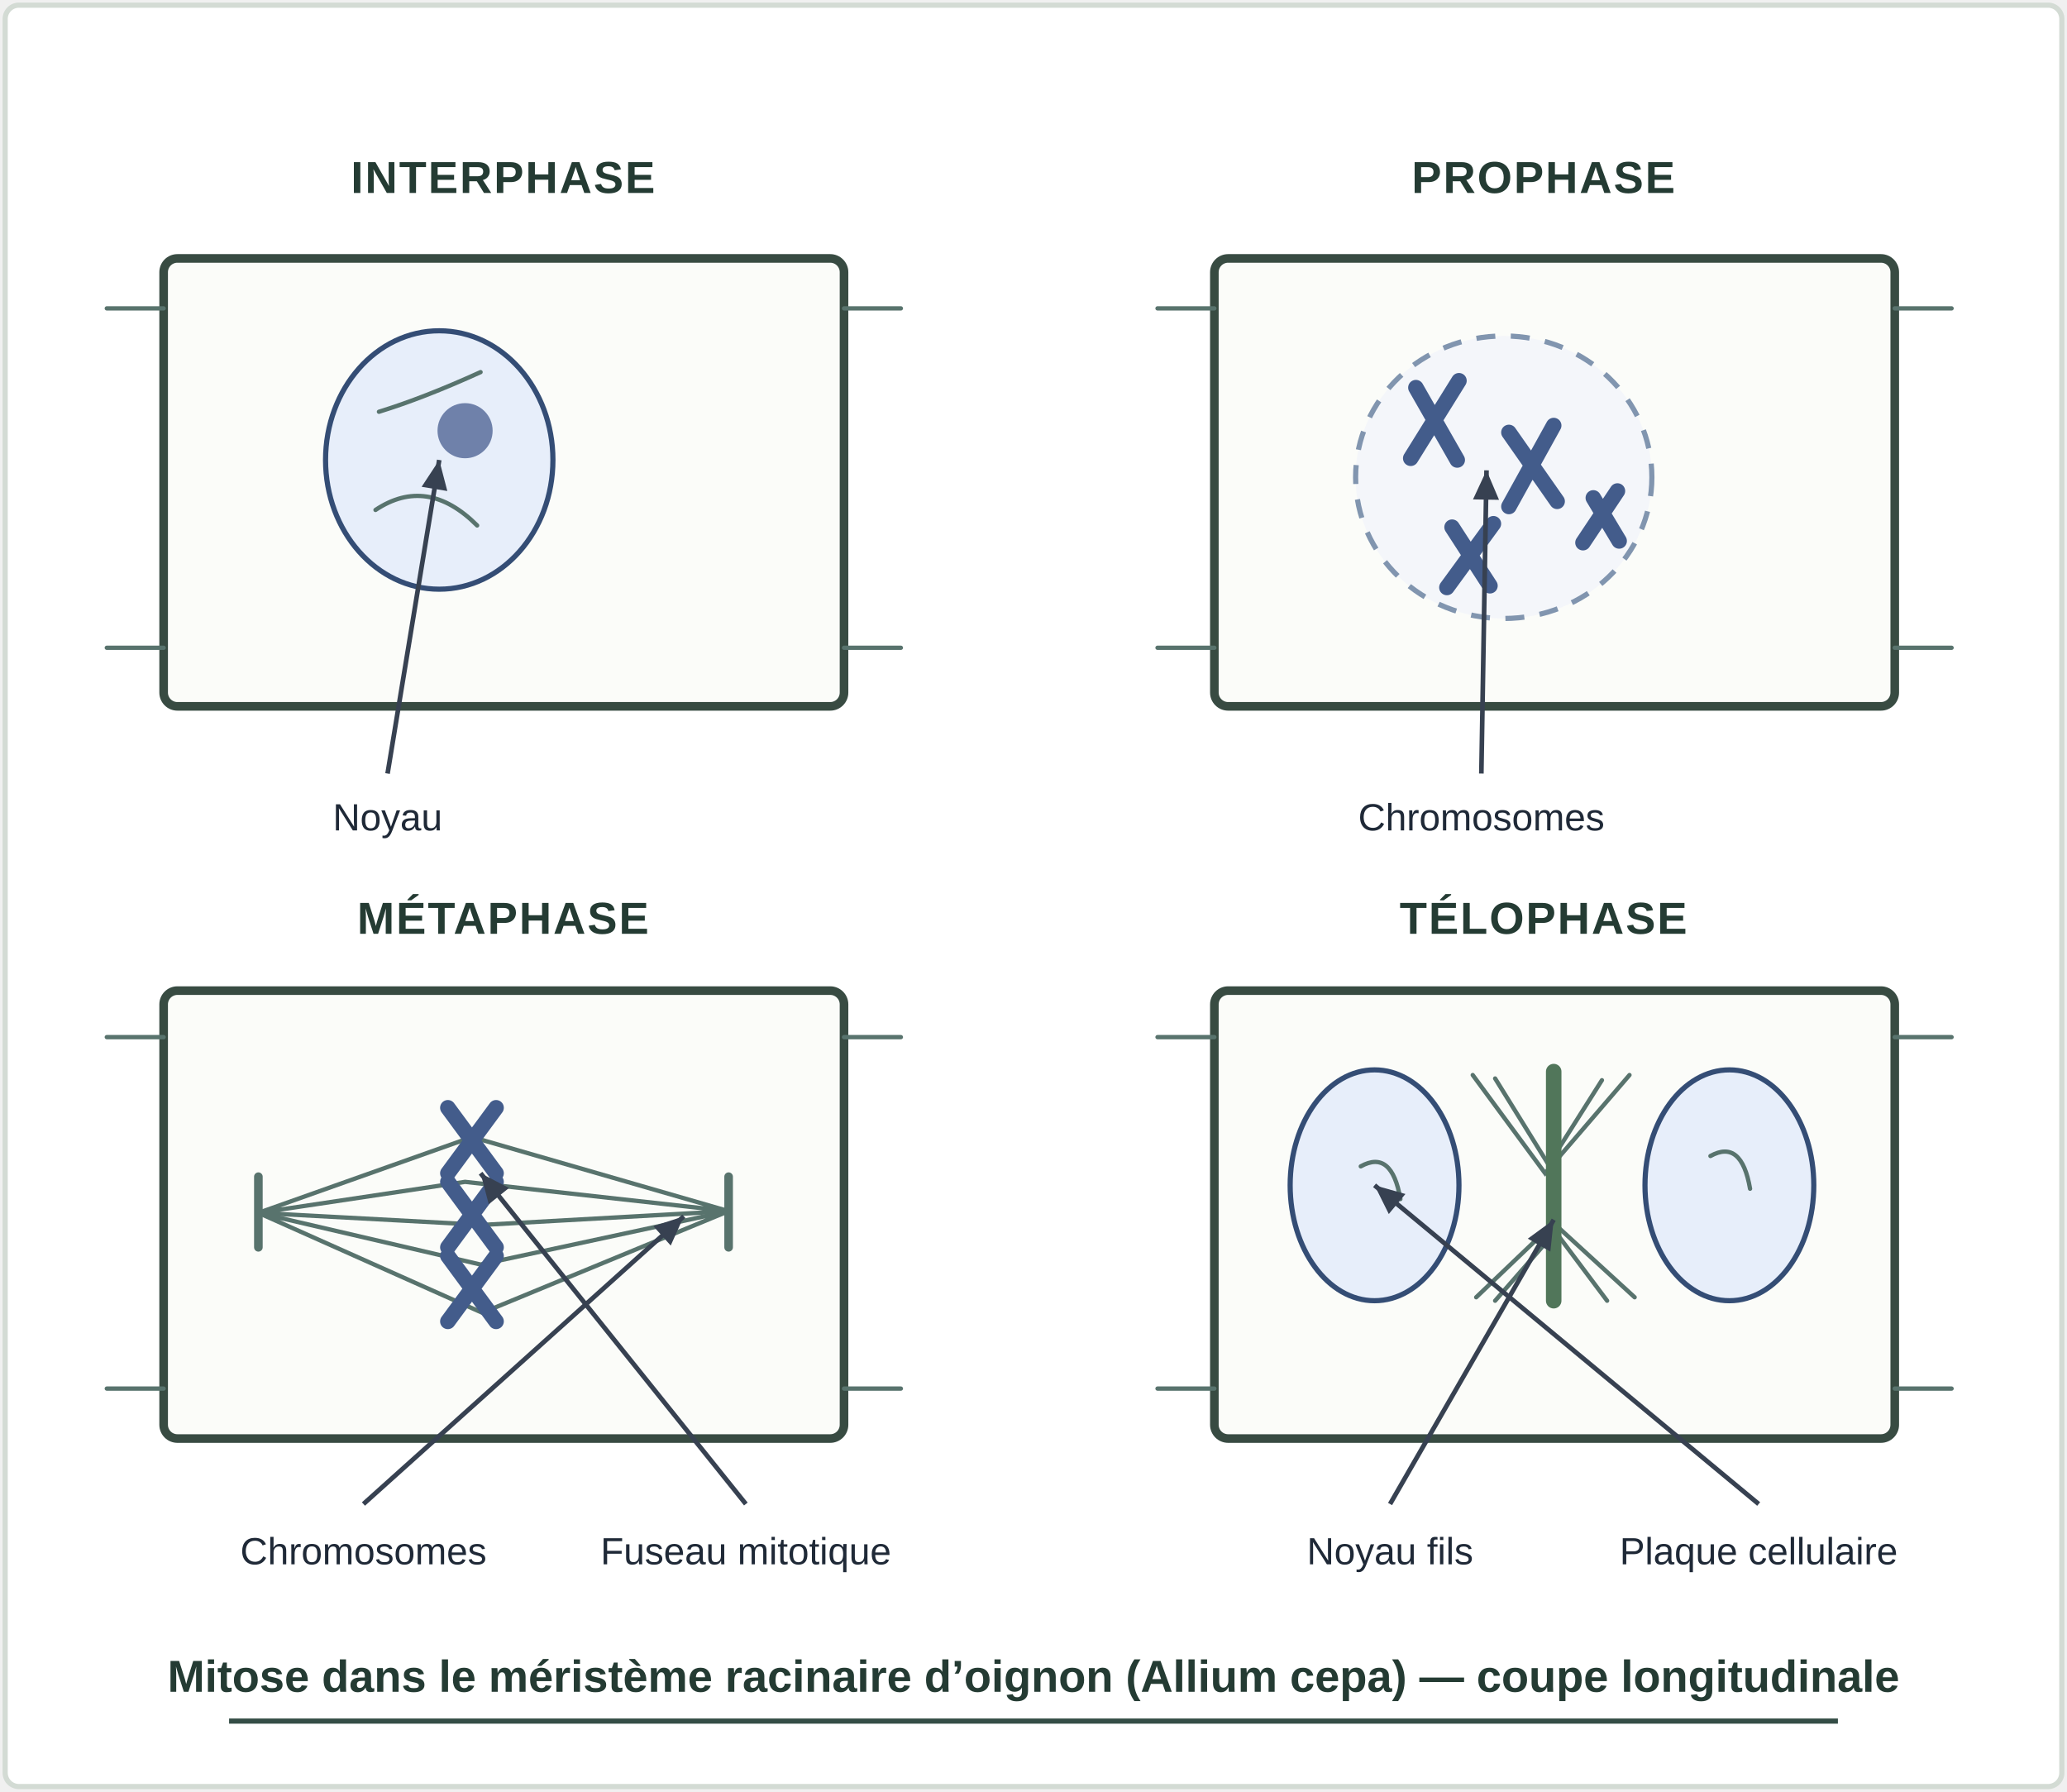
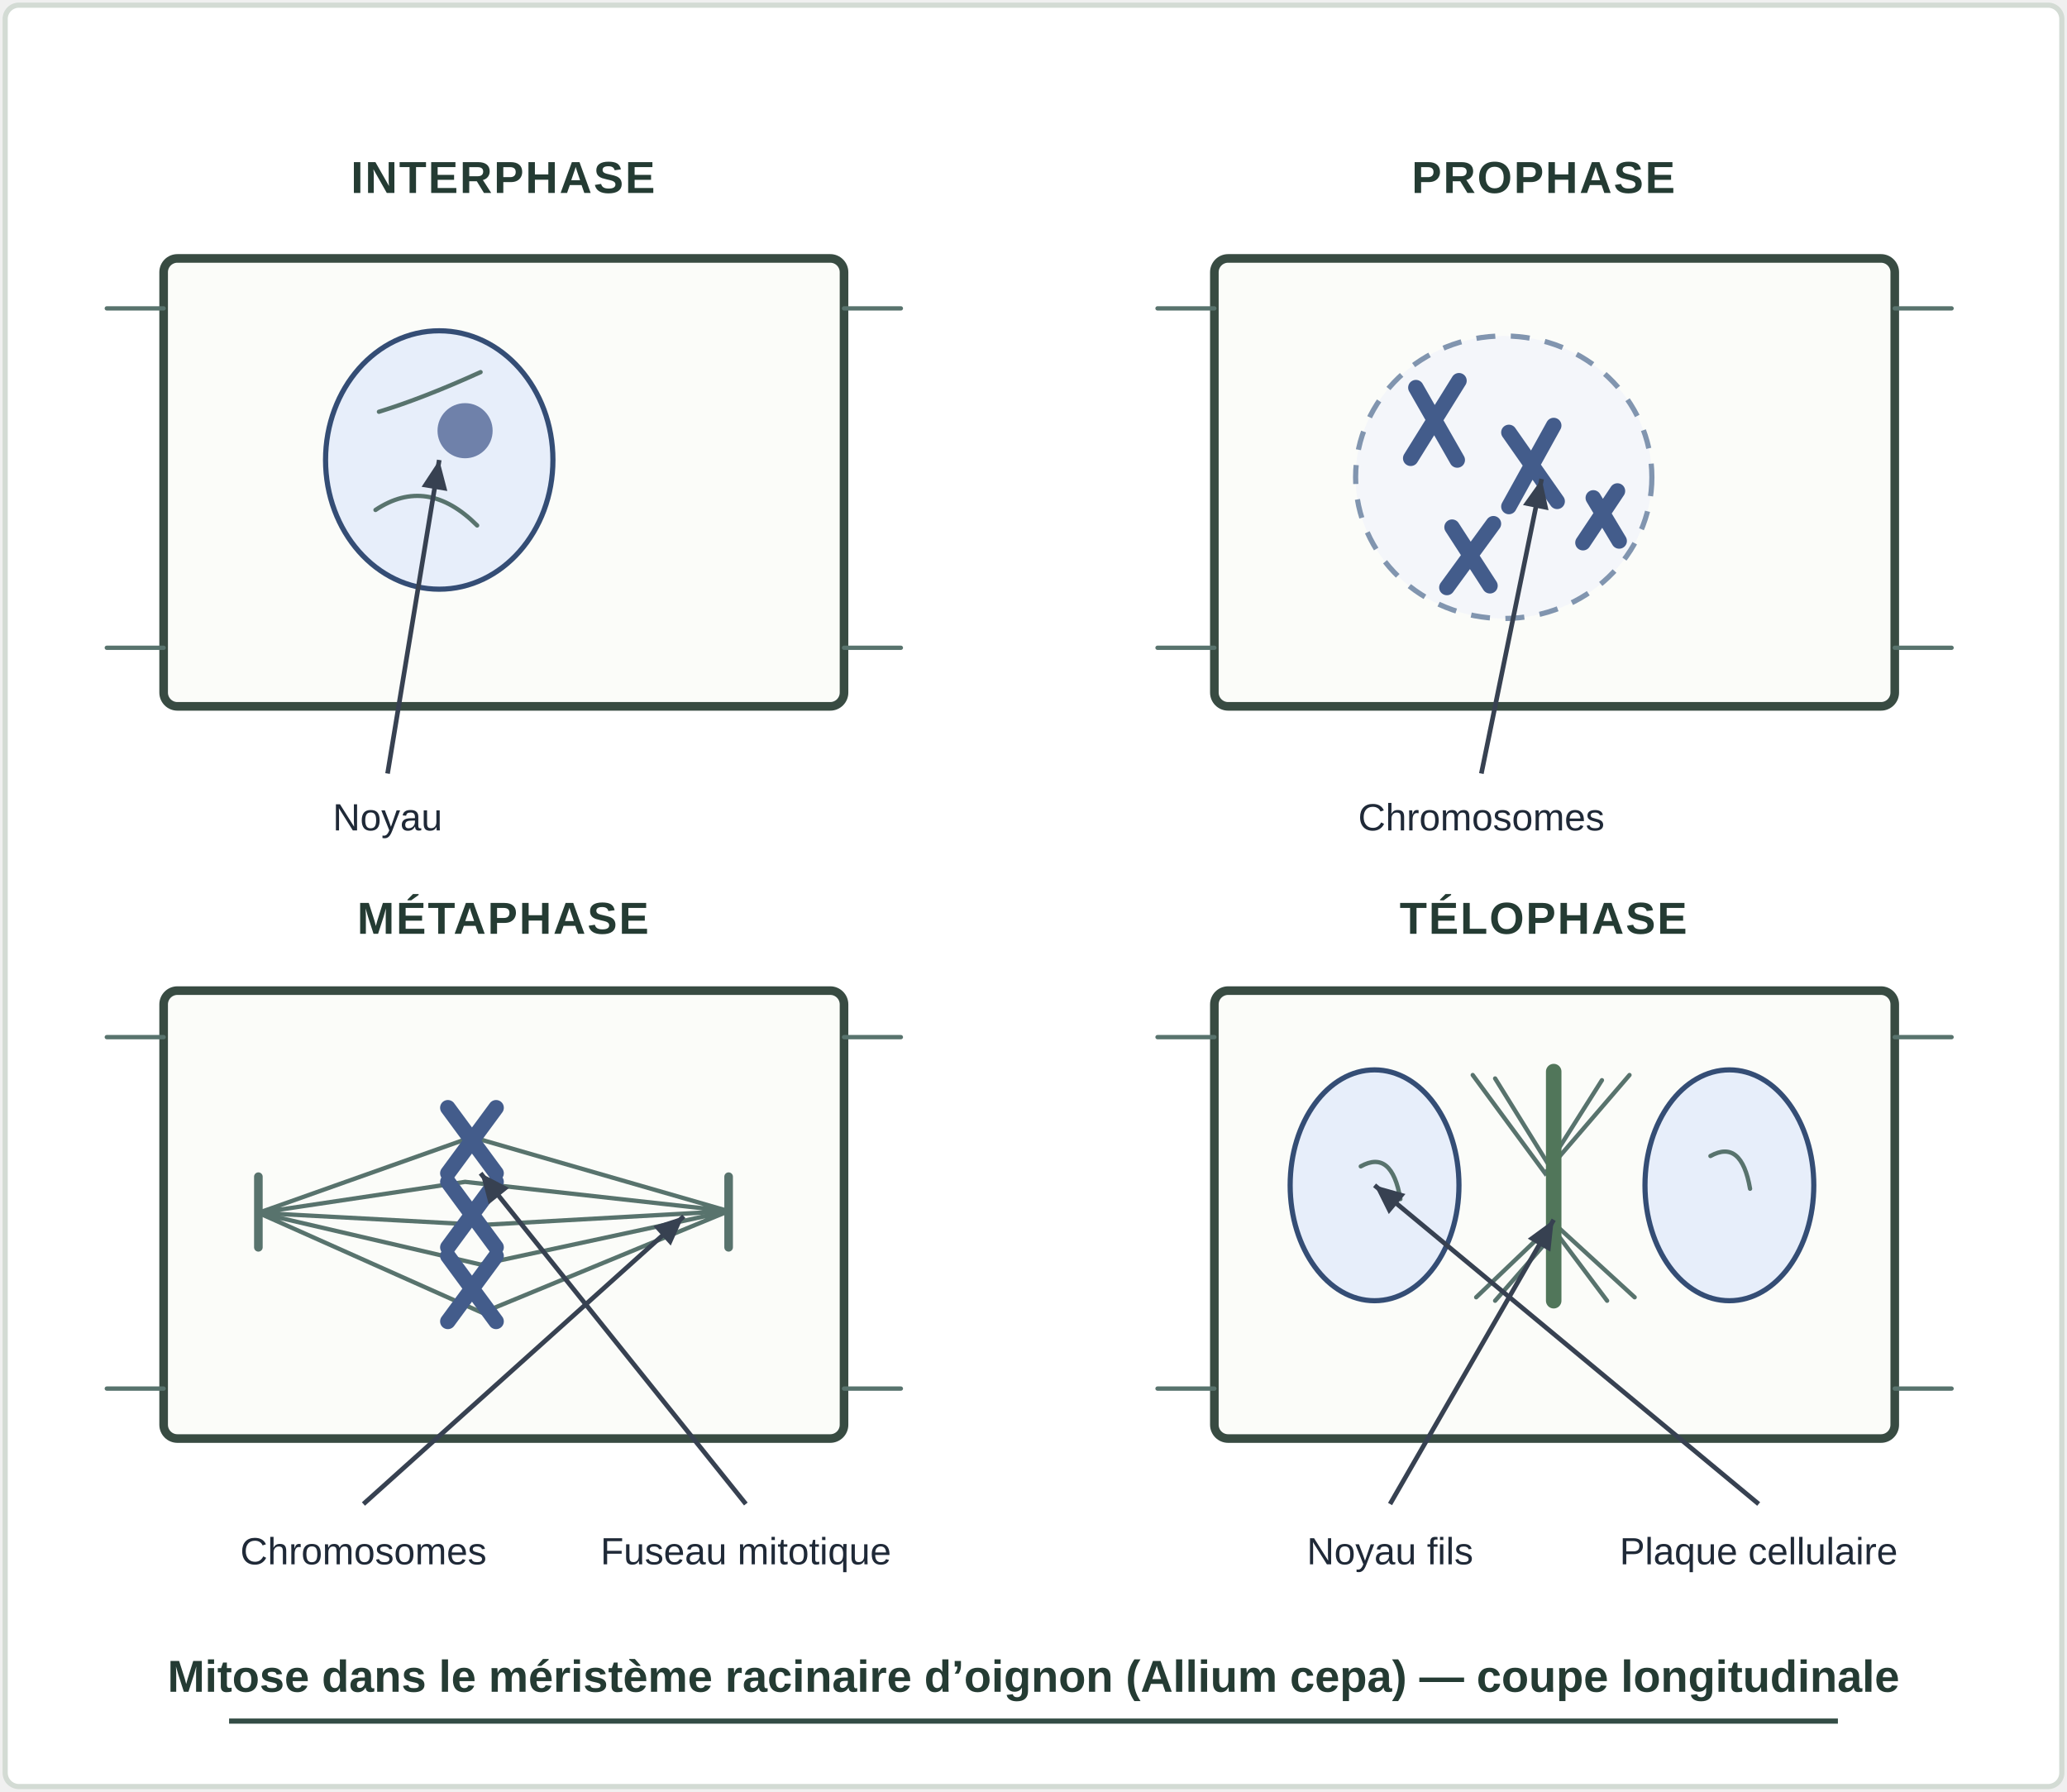
<svg xmlns="http://www.w3.org/2000/svg" width="1200" height="1040" viewBox="0 0 1200 1040" role="img" aria-label="Dessin scientifique de mitose végétale, quatre phases et légendes à traits de rappel">
  <defs>
    <marker id="arrow" viewBox="0 0 10 10" refX="9" refY="5" markerWidth="7" markerHeight="7" orient="auto-start-reverse">
      <path d="M 0 1 L 9 5 L 0 9 Z" fill="#374151" />
    </marker>
    <style>
 .wall{fill:#fbfcf9;stroke:#384b42;stroke-width:5;stroke-linejoin:round}
 .interior{fill:none;stroke:#58736d;stroke-width:2.5;stroke-linecap:round}
 .nucleus{fill:#e7eefa;stroke:#344d75;stroke-width:3}
 .chrom{fill:none;stroke:#435c8b;stroke-width:9;stroke-linecap:round}
 .plate{stroke:#51765a;stroke-width:9;stroke-linecap:round}
 .phase{font:600 26px "Arial",sans-serif;fill:#243b33;letter-spacing:1px}
 .legend{font:22px "Arial",sans-serif;fill:#1f2937}
 .pointer{fill:none;stroke:#374151;stroke-width:2.7;marker-end:url(#arrow)}
 </style>
  </defs>
  <rect x="3" y="3" width="1194" height="1034" rx="8" fill="white" stroke="#d3dbd4" stroke-width="3" />
  <text x="292" y="112" text-anchor="middle" class="phase">INTERPHASE</text>
  <text x="896" y="112" text-anchor="middle" class="phase">PROPHASE</text>
  <text x="292" y="542" text-anchor="middle" class="phase">MÉTAPHASE</text>
  <text x="896" y="542" text-anchor="middle" class="phase">TÉLOPHASE</text>
  <g class="wall">
    <rect x="95" y="150" width="395" height="260" rx="8" />
    <rect x="705" y="150" width="395" height="260" rx="8" />
    <rect x="95" y="575" width="395" height="260" rx="8" />
    <rect x="705" y="575" width="395" height="260" rx="8" />
  </g>
  <g class="interior">
    <path d="M95 179 H62 M95 376 H62 M490 179 H523 M490 376 H523 M705 179 H672 M705 376 H672 M1100 179 H1133 M1100 376 H1133" />
    <path d="M95 602 H62 M95 806 H62 M490 602 H523 M490 806 H523 M705 602 H672 M705 806 H672 M1100 602 H1133 M1100 806 H1133" />
  </g>
  <ellipse cx="255" cy="267" rx="66" ry="75" class="nucleus" />
  <circle cx="270" cy="250" r="16" fill="#6f81aa" />
  <path d="M218 296 Q248 276 277 305 M220 239 Q246 231 279 216" class="interior" />
  <ellipse cx="873" cy="277" rx="86" ry="82" fill="#f4f6fa" stroke="#8195af" stroke-width="3" stroke-dasharray="11 9" />
  <g class="chrom">
    <path d="M822 225 l24 42 m1 -46 l-28 45" />
    <path d="M876 251 l28 40 m-2 -44 l-26 47" />
    <path d="M843 306 l22 34 m2 -36 l-27 37" />
    <path d="M925 289 l15 25 m-1 -29 l-20 30" />
  </g>
  <g class="interior">
    <path d="M150 704 L274 660 L423 703 M150 704 L270 686 L423 703 M150 704 L280 711 L423 703" />
    <path d="M150 704 L279 734 L423 703 M150 704 L280 762 L423 703" />
    <path d="M150 683 V724 M423 683 V724" stroke-width="5" />
  </g>
  <g class="chrom">
    <path d="M260 643 l28 38 m0 -38 l-28 38" />
    <path d="M260 686 l28 38 m0 -38 l-28 38" />
    <path d="M260 729 l28 38 m0 -38 l-28 38" />
  </g>
  <ellipse cx="798" cy="688" rx="49" ry="67" class="nucleus" />
  <ellipse cx="1004" cy="688" rx="49" ry="67" class="nucleus" />
  <path d="M790 677 q18 -10 23 19 M993 671 q18 -10 23 19" class="interior" />
  <g class="interior">
    <path d="M855 624 L897 681 L946 624 M857 753 L902 710 L949 753" />
    <path d="M868 626 L899 676 L930 627 M868 755 L903 715 L933 755" />
  </g>
  <path class="plate" d="M902 622 V755" />
  <text class="legend" x="225" y="482" text-anchor="middle">Noyau</text>
  <text class="legend" x="860" y="482" text-anchor="middle">Chromosomes</text>
  <text class="legend" x="211" y="908" text-anchor="middle">Chromosomes</text>
  <text class="legend" x="433" y="908" text-anchor="middle">Fuseau mitotique</text>
  <text class="legend" x="807" y="908" text-anchor="middle">Noyau fils</text>
  <text class="legend" x="1021" y="908" text-anchor="middle">Plaque cellulaire</text>
  <line id="pointer-interphase-noyau" class="pointer" x1="225" y1="449" x2="255" y2="267" />
-   <line id="pointer-prophase-chromosomes" class="pointer" x1="860" y1="449" x2="863" y2="273" />
+   <line id="pointer-prophase-chromosomes" class="pointer" x1="860" y1="449" x2="895" y2="278" />
  <line id="pointer-metaphase-chromosomes" class="pointer" x1="211" y1="873" x2="397" y2="706" />
  <line id="pointer-metaphase-fuseau" class="pointer" x1="433" y1="873" x2="279" y2="681" />
  <line id="pointer-telophase-noyau" class="pointer" x1="807" y1="873" x2="902" y2="708" />
  <line id="pointer-telophase-plaque" class="pointer" x1="1021" y1="873" x2="798" y2="688" />
  <text x="600" y="982" text-anchor="middle" font-family="Arial,sans-serif" font-size="26" font-weight="600" fill="#243b33">Mitose dans le méristème racinaire d’oignon (Allium cepa) — coupe longitudinale</text>
  <path d="M133 999 H1067" stroke="#344d46" stroke-width="3" />
</svg>
